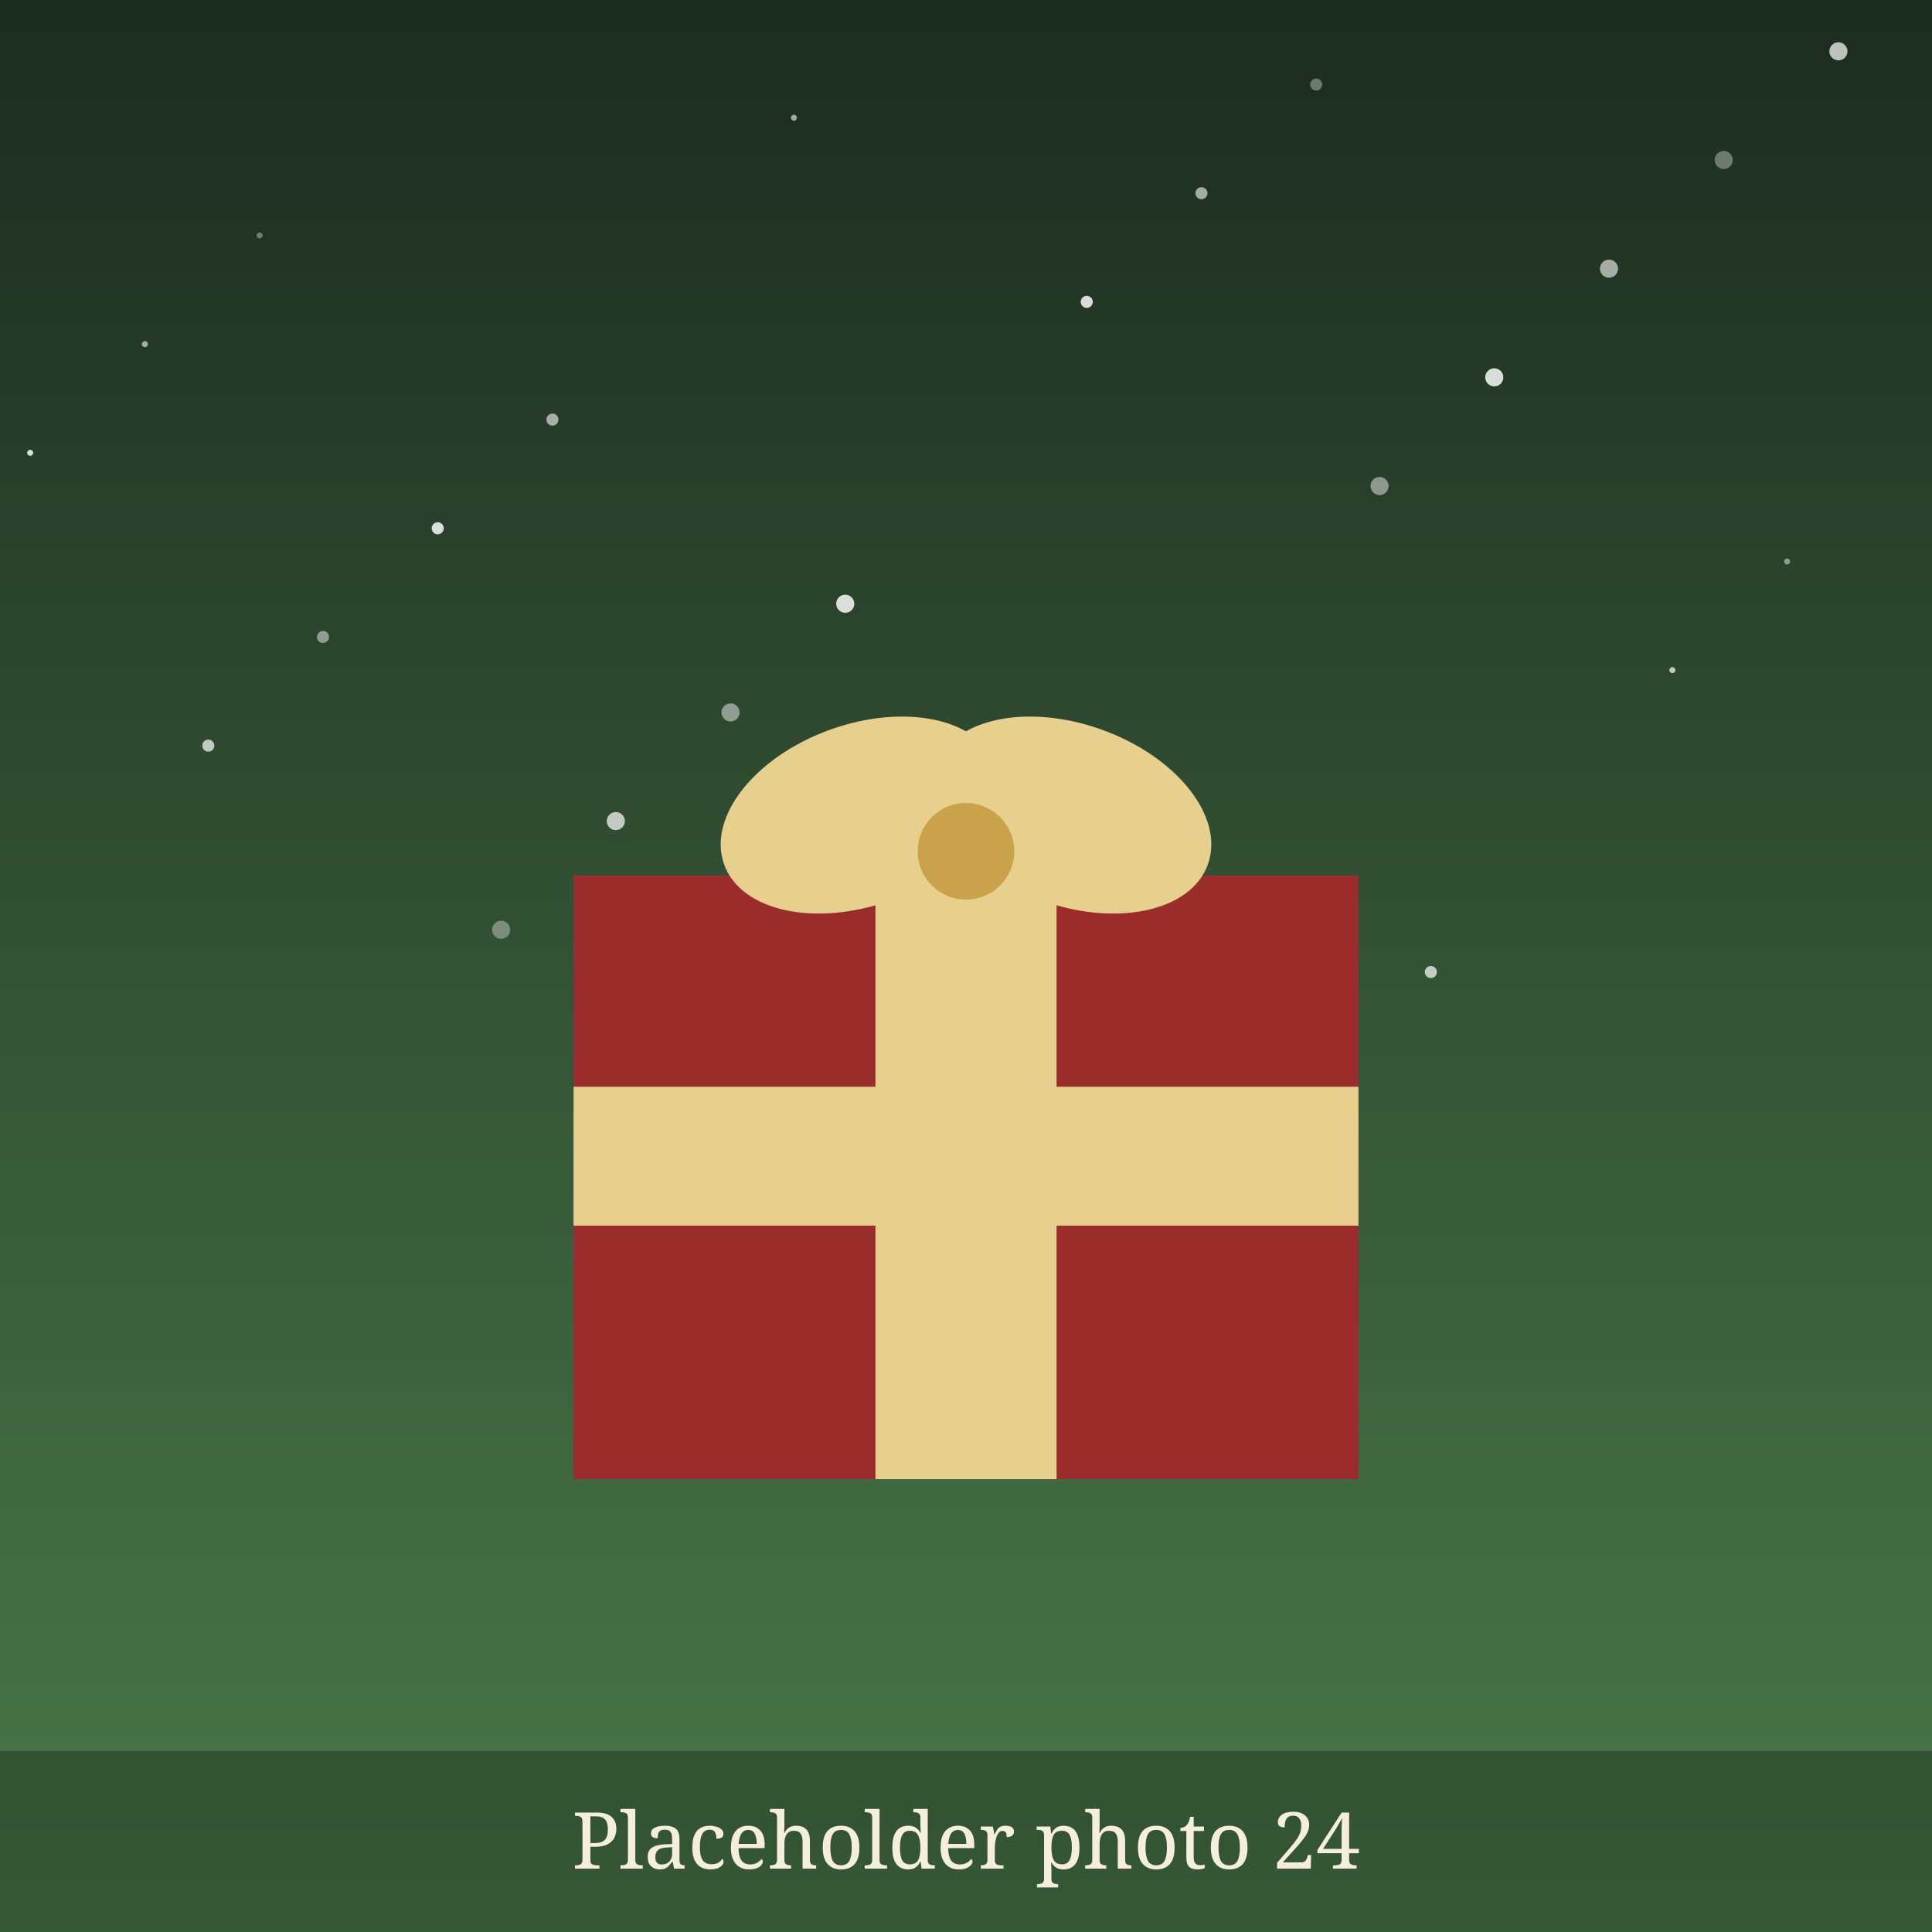
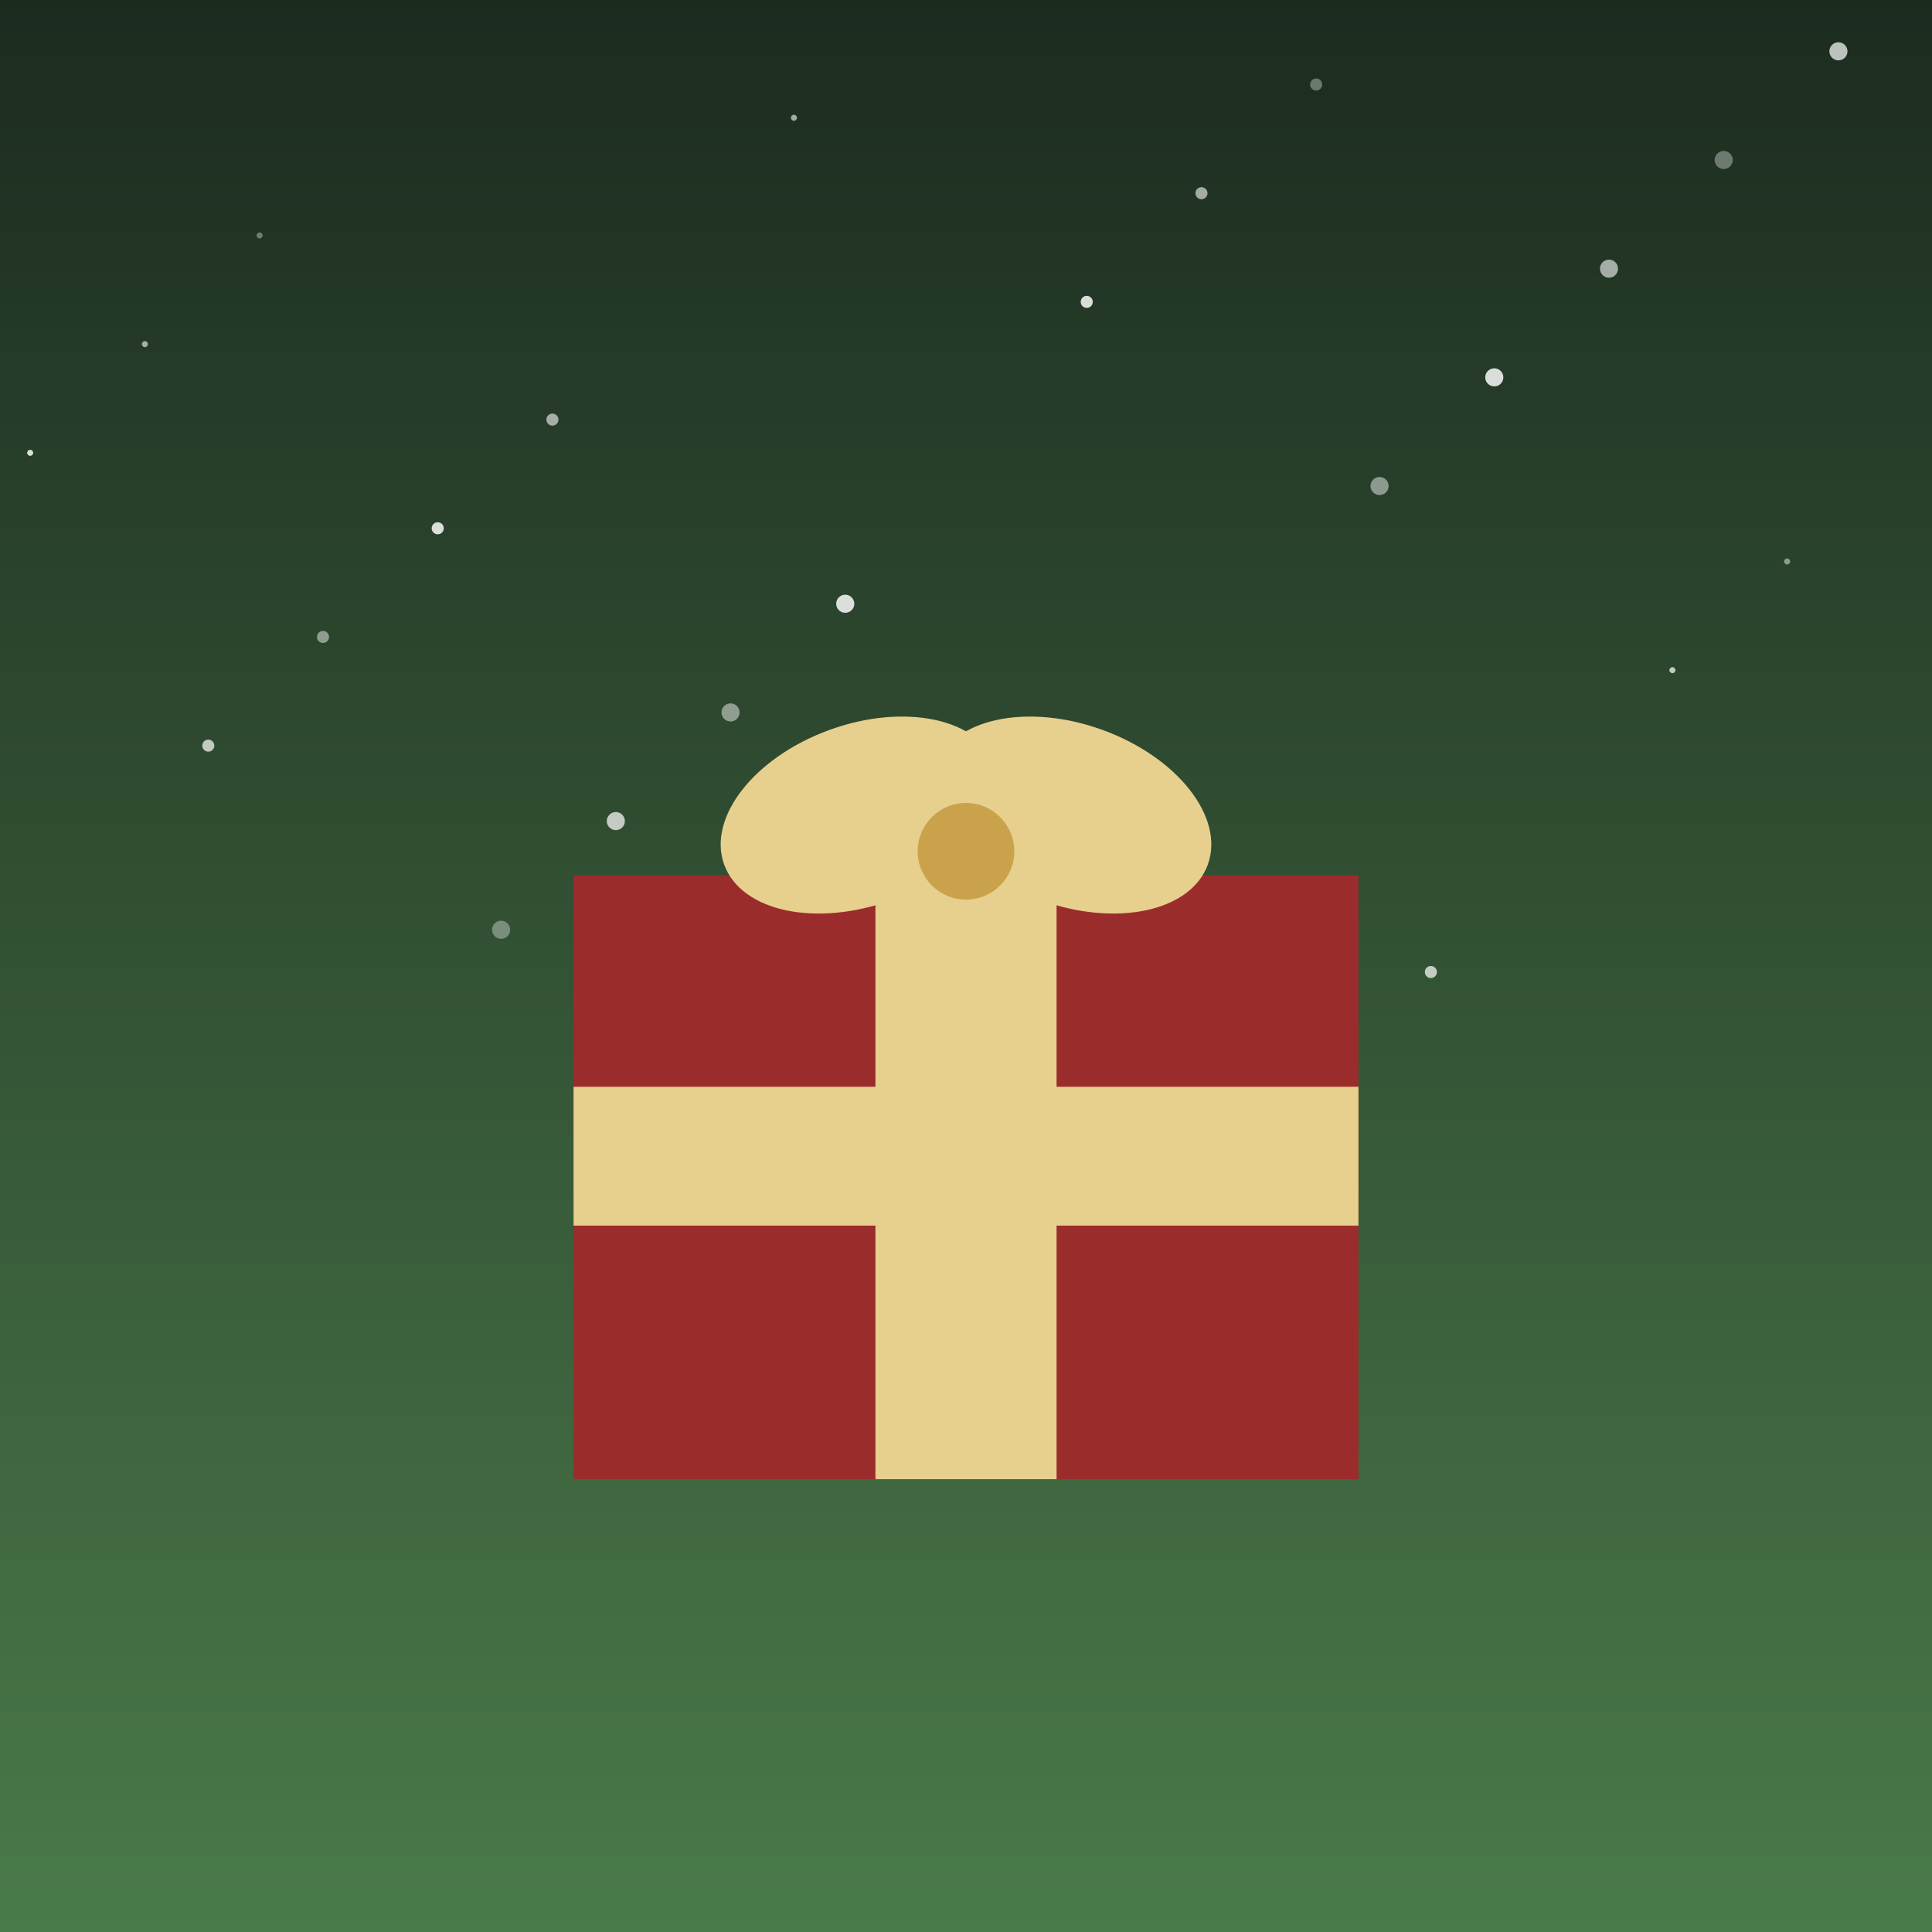
<svg xmlns="http://www.w3.org/2000/svg" viewBox="0 0 640 640" width="640" height="640">
  <defs>
    <linearGradient id="g" x1="0" y1="0" x2="0" y2="1">
      <stop offset="0" stop-color="#1c2b1f" />
      <stop offset="1" stop-color="#4a7a4a" />
    </linearGradient>
  </defs>
  <rect width="640" height="640" fill="url(#g)" />
  <circle cx="609" cy="17" r="3" fill="#fff" opacity="0.71" />
  <circle cx="86" cy="78" r="1" fill="#fff" opacity="0.35" />
  <circle cx="183" cy="139" r="2" fill="#fff" opacity="0.59" />
  <circle cx="280" cy="200" r="3" fill="#fff" opacity="0.83" />
  <circle cx="377" cy="261" r="1" fill="#fff" opacity="0.47" />
  <circle cx="474" cy="322" r="2" fill="#fff" opacity="0.71" />
  <circle cx="571" cy="53" r="3" fill="#fff" opacity="0.35" />
  <circle cx="48" cy="114" r="1" fill="#fff" opacity="0.59" />
  <circle cx="145" cy="175" r="2" fill="#fff" opacity="0.83" />
  <circle cx="242" cy="236" r="3" fill="#fff" opacity="0.47" />
  <circle cx="339" cy="297" r="1" fill="#fff" opacity="0.71" />
  <circle cx="436" cy="28" r="2" fill="#fff" opacity="0.35" />
  <circle cx="533" cy="89" r="3" fill="#fff" opacity="0.59" />
  <circle cx="10" cy="150" r="1" fill="#fff" opacity="0.83" />
  <circle cx="107" cy="211" r="2" fill="#fff" opacity="0.47" />
  <circle cx="204" cy="272" r="3" fill="#fff" opacity="0.71" />
  <circle cx="301" cy="333" r="1" fill="#fff" opacity="0.35" />
  <circle cx="398" cy="64" r="2" fill="#fff" opacity="0.59" />
  <circle cx="495" cy="125" r="3" fill="#fff" opacity="0.83" />
  <circle cx="592" cy="186" r="1" fill="#fff" opacity="0.47" />
  <circle cx="69" cy="247" r="2" fill="#fff" opacity="0.71" />
  <circle cx="166" cy="308" r="3" fill="#fff" opacity="0.35" />
  <circle cx="263" cy="39" r="1" fill="#fff" opacity="0.59" />
  <circle cx="360" cy="100" r="2" fill="#fff" opacity="0.83" />
  <circle cx="457" cy="161" r="3" fill="#fff" opacity="0.47" />
  <circle cx="554" cy="222" r="1" fill="#fff" opacity="0.71" />
  <rect x="190" y="290" width="260" height="200" fill="#9b2c2c" />
  <rect x="290" y="290" width="60" height="200" fill="#e7cf8e" />
  <rect x="190" y="360" width="260" height="46" fill="#e7cf8e" />
  <ellipse cx="285" cy="270" rx="48" ry="30" fill="#e7cf8e" transform="rotate(-20 285 270)" />
  <ellipse cx="355" cy="270" rx="48" ry="30" fill="#e7cf8e" transform="rotate(20 355 270)" />
  <circle cx="320" cy="282" r="16" fill="#c9a24b" />
-   <rect x="0" y="580" width="640" height="60" fill="#000" opacity=".28" />
-   <text x="320" y="619" text-anchor="middle" font-family="Georgia, serif" font-size="26" fill="#f6eedc">Placeholder photo 24</text>
</svg>
